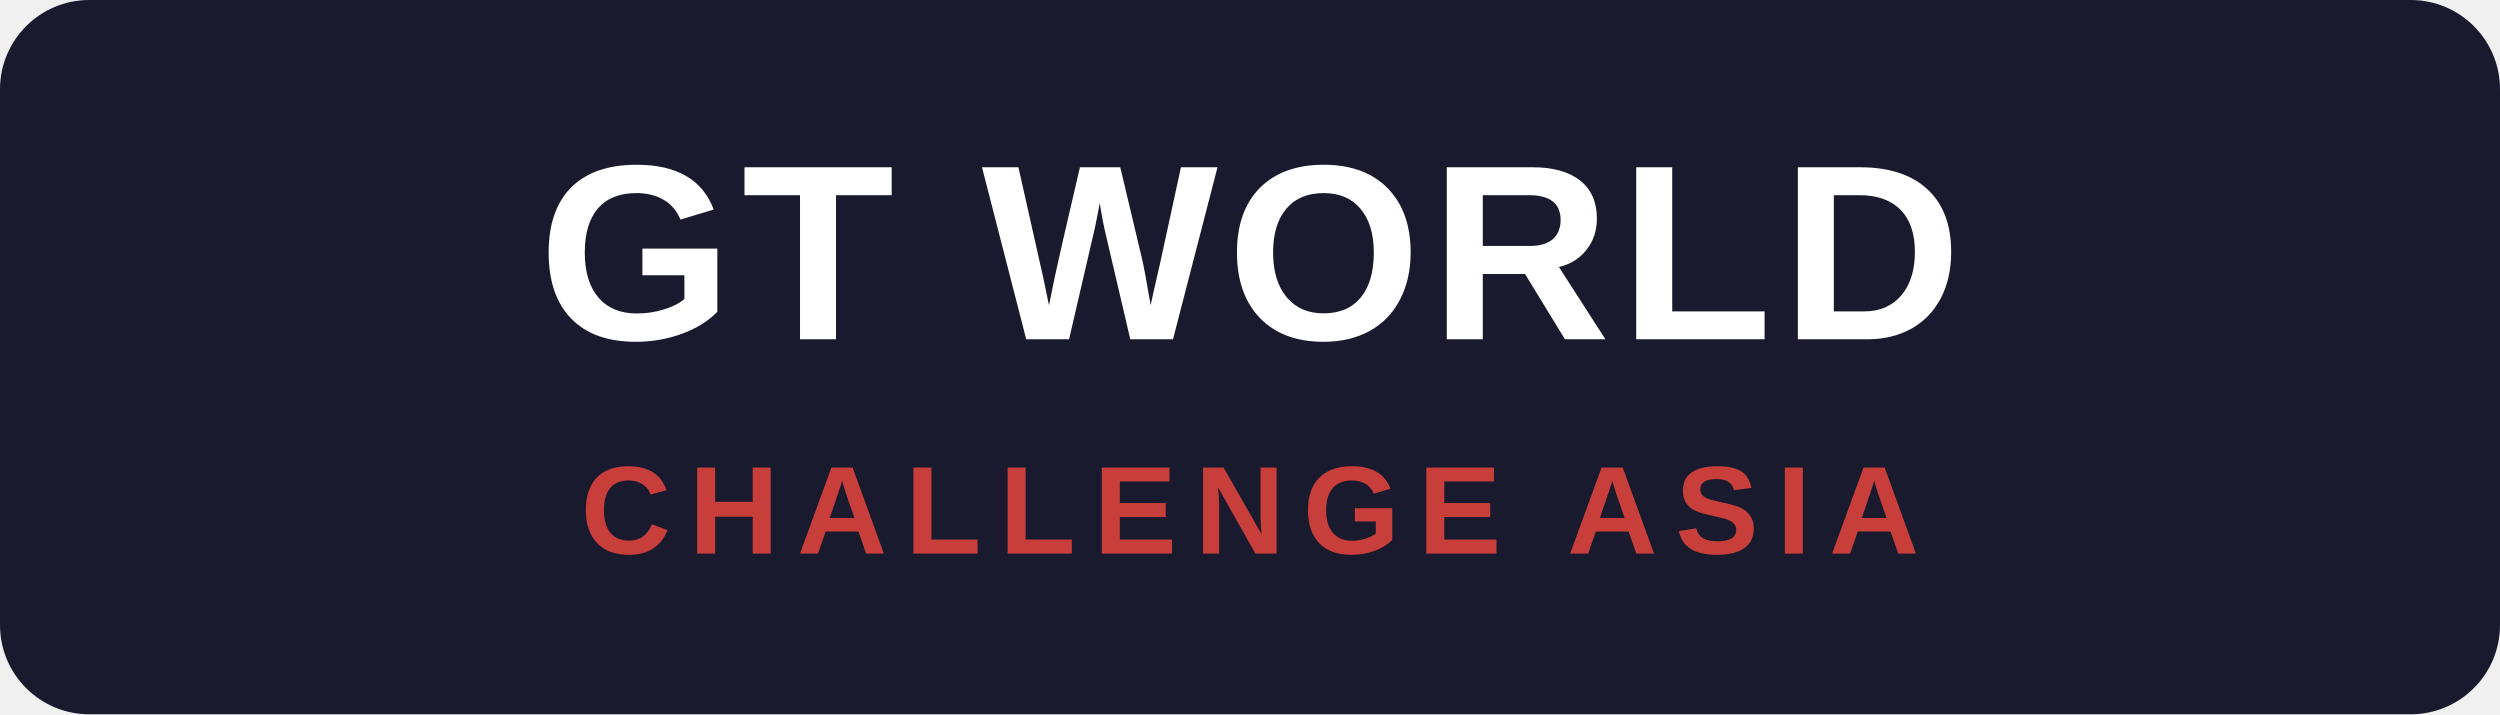
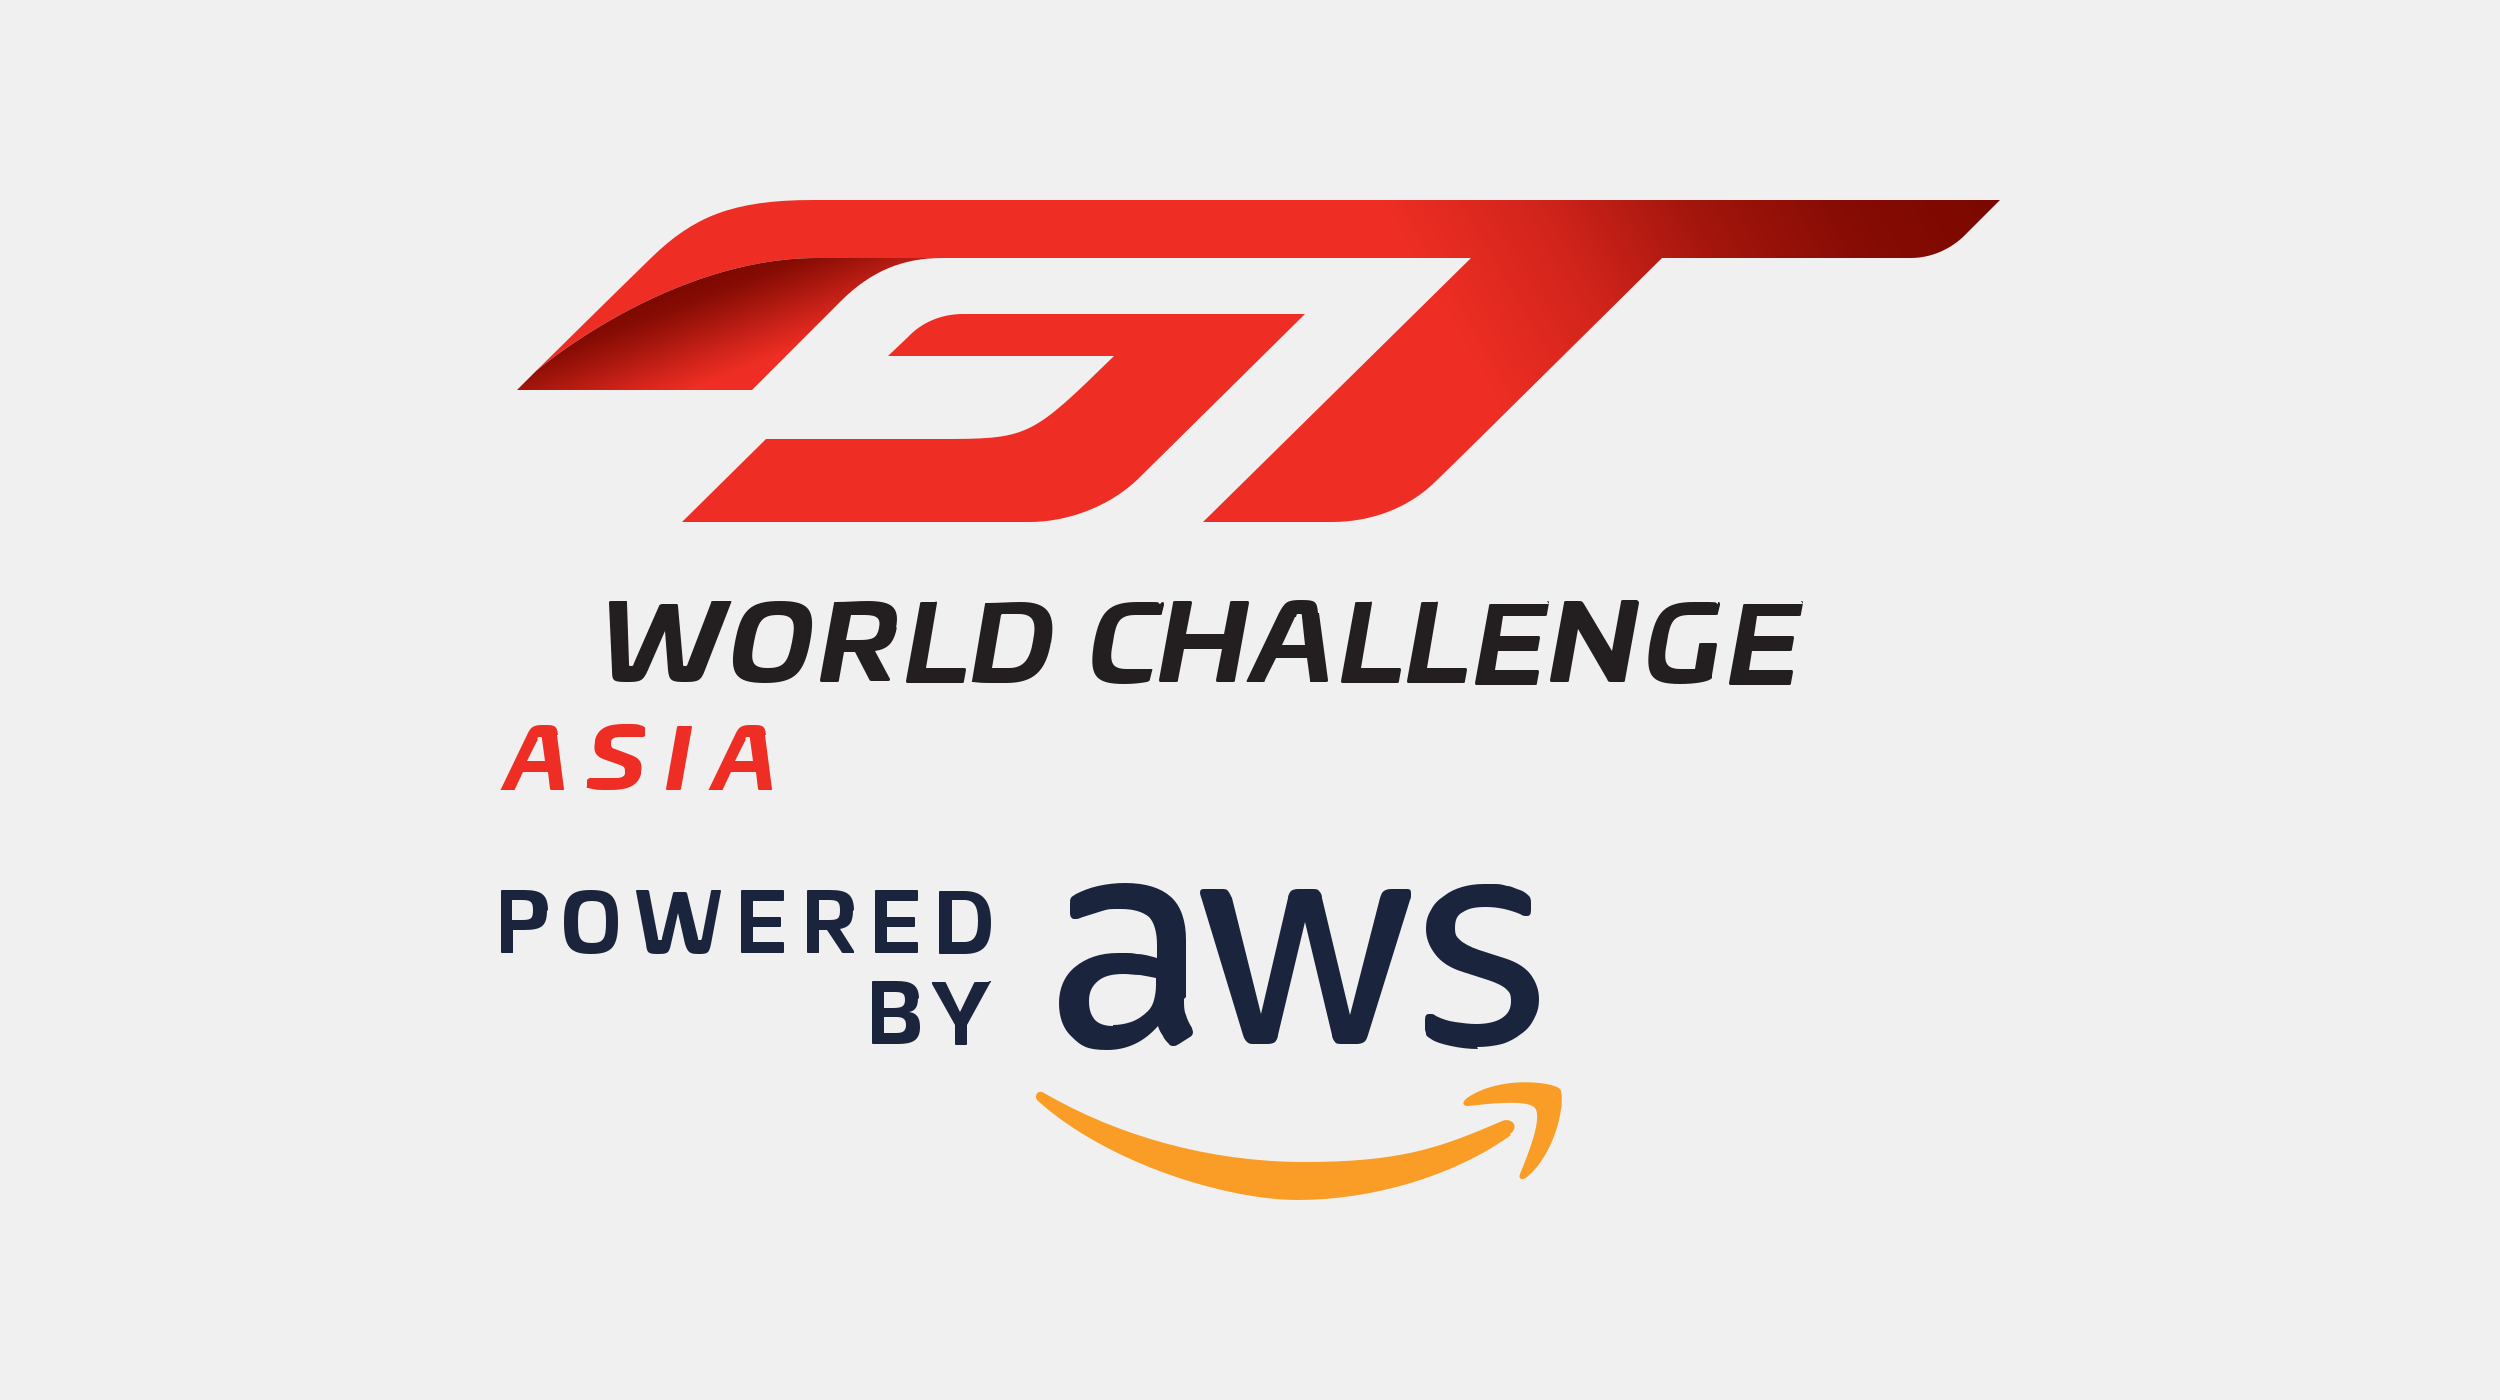
- <svg xmlns="http://www.w3.org/2000/svg" viewBox="0 0 280 80">
-   <rect width="280" height="80" rx="10" fill="#1a1a2e" />
-   <text x="140" y="38" text-anchor="middle" font-family="'Arial Black', 'Helvetica Neue', Arial, sans-serif" font-weight="900" font-size="28" fill="#fff" letter-spacing="1">GT WORLD</text>
-   <text x="140" y="62" text-anchor="middle" font-family="'Helvetica Neue', Arial, sans-serif" font-weight="700" font-size="14" fill="#C73E3A" letter-spacing="2">CHALLENGE ASIA</text>
+ <svg xmlns="http://www.w3.org/2000/svg" id="Layer_1" version="1.1" viewBox="0 0 250 140">
+   <defs>
+     <style>
+       .st0 {
+         fill: #231f20;
+       }
+ 
+       .st1 {
+         fill: url(#linear-gradient1);
+       }
+ 
+       .st2 {
+         fill: #f99d27;
+         fill-rule: evenodd;
+       }
+ 
+       .st3 {
+         fill: #1b243d;
+       }
+ 
+       .st4 {
+         fill: #ee2e24;
+       }
+ 
+       .st5 {
+         fill: url(#linear-gradient);
+       }
+     </style>
+     <linearGradient id="linear-gradient" x1="67.4" y1="61" x2="184.7" y2="-6.7" gradientUnits="userSpaceOnUse">
+       <stop offset=".6" stop-color="#ee2e24" />
+       <stop offset=".7" stop-color="#d2241b" />
+       <stop offset=".8" stop-color="#a2150c" />
+       <stop offset=".9" stop-color="#850b03" />
+       <stop offset="1" stop-color="#7a0800" />
+     </linearGradient>
+     <linearGradient id="linear-gradient1" x1="74.6" y1="36.8" x2="70.4" y2="25.8" gradientUnits="userSpaceOnUse">
+       <stop offset="0" stop-color="#ee2e24" />
+       <stop offset=".2" stop-color="#d2241b" />
+       <stop offset=".5" stop-color="#a2150c" />
+       <stop offset=".7" stop-color="#850b03" />
+       <stop offset=".9" stop-color="#7a0800" />
+       <stop offset="1" stop-color="#7a0800" />
+     </linearGradient>
+   </defs>
+   <g>
+     <g id="GT">
+       <g>
+         <path class="st5" d="M81.3,20c-8.1,0-12,1.7-16.2,5.8-3.3,3.2-11.5,11.3-11.5,11.3h0s0,0,0,0c0,0,13.2-11.3,28.1-11.3h65.4l-26.8,26.4h12.9c3.9,0,7.7-1.4,10.4-4.1,2-1.9,22.6-22.3,22.6-22.3h24.9c1.9,0,3.8-.8,5.2-2.1l3.7-3.7h-118.8Z" />
+         <path class="st4" d="M130.5,31.4h-34.2c-2.1,0-4.1.8-5.5,2.3l-2,1.9h22.6c-8.4,8.2-8.5,8.3-17.6,8.3h-17.2l-8.4,8.3h34.8c3.5,0,7.8-1.4,10.8-4.3l16.8-16.6Z" />
+       </g>
+       <path class="st1" d="M84.1,30.1c3-3,6.2-4.3,10.1-4.3h-12.5c-14.9,0-28.1,11.3-28.1,11.3l-1.9,1.9h23.5s5.5-5.5,8.9-8.9Z" />
+     </g>
+     <g id="World_Challenge">
+       <path class="st0" d="M73,60.1c.1,0,.2,0,.1.2l-2.6,6.7c-.4,1.1-.7,1.2-2,1.2s-1.6-.1-1.7-1.2l-.3-3.9-1.7,3.9c-.5,1.1-.7,1.2-2.1,1.2s-1.5-.1-1.5-1.2l-.3-6.7c0-.1,0-.2.2-.2h1.5c.1,0,.1,0,.1.2l.2,6c0,.3,0,.3.2.3s.2,0,.3-.3l2.5-5.7c0-.1.2-.2.3-.2h1.4c.1,0,.2,0,.2.2l.5,5.7c0,.3,0,.3.2.3s.2,0,.3-.3l2.3-6c0-.1,0-.2.2-.2h1.5Z" />
+       <path class="st0" d="M81,64.2c-.6,3.1-1.5,4.1-4.5,4.1s-3.6-.9-3-4.1c.6-3.2,1.5-4.1,4.5-4.1s3.6.9,3,4.1ZM75.4,64.2c-.4,2-.2,2.6,1.4,2.6s2-.6,2.4-2.6c.4-2,.2-2.7-1.4-2.7s-2,.6-2.4,2.7Z" />
+       <path class="st0" d="M89.7,62.7c-.3,1.6-.9,2.2-2.2,2.4l1.5,2.8c0,.1,0,.2-.2.2h-1.5c-.3,0-.3,0-.4-.2l-1.4-2.7h-1.1l-.5,2.8c0,.1,0,.2-.2.2h-1.5c-.1,0-.2,0-.2-.2l1.4-7.7c0-.1,0-.1.2-.1,1.1,0,2.2-.1,3.1-.1,2.5,0,3.3.6,2.9,2.7ZM85.1,61.5l-.5,2.5h1.3c1.4,0,1.8-.2,2-1.2.2-1-.2-1.3-1.5-1.3h-1.3Z" />
+       <path class="st0" d="M93.5,60.1c.1,0,.2,0,.2.2l-1.1,6.5h3.8c.1,0,.2,0,.2.2l-.2,1.1c0,.1,0,.2-.2.2h-5.4c-.1,0-.2,0-.2-.2l1.4-7.7c0-.1,0-.2.2-.2h1.5Z" />
+       <path class="st0" d="M105.1,64.2c-.5,2.9-1.7,4.1-4.5,4.1s-2.3,0-3.3-.1c-.1,0-.2,0-.1-.1l1.3-7.7c0-.1,0-.1.2-.1,1.1,0,2.3-.1,3.4-.1,2.7,0,3.5,1.2,3,4.1ZM100.1,61.5l-.9,5.3h1.7c1.4,0,2.1-.8,2.4-2.7.4-2,0-2.7-1.5-2.7h-1.6Z" />
+       <path class="st0" d="M116.2,60.2c.2,0,.2.1.2.3l-.2.8c0,.1,0,.2-.2.2h-2.4c-1.6,0-2,.6-2.3,2.7-.4,2-.2,2.7,1.4,2.7h2.4c.1,0,.2,0,.1.2l-.2.8c0,.2-.1.2-.3.3-.6.1-1.3.2-2.3.2-3,0-3.5-.9-3-4.1.6-3.2,1.5-4.1,4.4-4.1s1.7,0,2.2.2Z" />
+       <path class="st0" d="M124.7,60.1c.1,0,.2,0,.2.2l-1.4,7.7c0,.1,0,.2-.2.2h-1.5c-.1,0-.2,0-.2-.2l.6-3.1h-3.8l-.6,3.1c0,.1,0,.2-.2.2h-1.5c-.1,0-.2,0-.2-.2l1.4-7.7c0-.1,0-.2.2-.2h1.5c.1,0,.2,0,.2.2l-.6,3.1h3.8l.6-3.1c0-.1,0-.2.2-.2h1.5Z" />
+       <path class="st0" d="M131.9,61.3l.9,6.7c0,.1,0,.2-.2.2h-1.5c-.1,0-.1,0-.1-.2l-.3-2.2h-3.1l-1.1,2.2c0,.1,0,.2-.2.2h-1.5c-.1,0-.2,0-.1-.2l3.2-6.7c.6-1.1.8-1.3,2.2-1.3s1.6.1,1.7,1.3ZM129.5,61.7l-1.3,2.8h2.3l-.3-2.8c0-.3,0-.3-.3-.3s-.2,0-.3.3Z" />
+       <path class="st0" d="M137,60.1c.1,0,.2,0,.2.2l-1.1,6.5h3.8c.1,0,.2,0,.2.2l-.2,1.1c0,.1,0,.2-.2.2h-5.4c-.1,0-.2,0-.2-.2l1.4-7.7c0-.1,0-.2.2-.2h1.5Z" />
+       <path class="st0" d="M143.6,60.1c.1,0,.2,0,.2.2l-1.1,6.5h3.8c.1,0,.2,0,.2.2l-.2,1.1c0,.1,0,.2-.2.2h-5.4c-.1,0-.2,0-.2-.2l1.4-7.7c0-.1,0-.2.2-.2h1.5Z" />
+       <path class="st0" d="M154.7,60.1c.1,0,.2,0,.2.2l-.2,1.1c0,.1,0,.2-.2.2h-4.2l-.3,2h3.8c.1,0,.2,0,.2.2l-.2,1.1c0,.1,0,.2-.2.2h-3.8l-.3,1.9h4.2c.1,0,.2,0,.2.2l-.2,1.1c0,.1,0,.2-.2.2h-5.8c-.1,0-.2,0-.2-.2l1.4-7.7c0-.1,0-.2.2-.2h5.8Z" />
+       <path class="st0" d="M163.7,60.1c.1,0,.2,0,.2.2l-1.4,7.7c0,.1,0,.2-.2.2h-1.1c-.3,0-.4,0-.5-.3l-2.9-5-.9,5.1c0,.1,0,.2-.2.2h-1.5c-.1,0-.2,0-.2-.2l1.4-7.7c0-.1,0-.2.2-.2h1.1c.5,0,.5,0,.7.3l2.8,4.7.9-4.9c0-.1,0-.2.2-.2h1.5Z" />
+       <path class="st0" d="M171.8,60.2c.2,0,.2.1.2.3l-.2.8c0,.1,0,.2-.2.2h-2.6c-1.6,0-2,.6-2.3,2.7-.4,2-.2,2.7,1.4,2.7h1.4l.4-2.4c0-.1,0-.2.2-.2h1.4c.1,0,.2,0,.2.2l-.5,3c0,.2,0,.2,0,.3-.3.4-1.8.6-3.2.6-3,0-3.5-.9-3-4.1.6-3.2,1.5-4.1,4.4-4.1s1.9,0,2.4.2Z" />
+       <path class="st0" d="M180.1,60.1c.1,0,.2,0,.2.2l-.2,1.1c0,.1,0,.2-.2.2h-4.2l-.3,2h3.8c.1,0,.2,0,.2.2l-.2,1.1c0,.1,0,.2-.2.2h-3.8l-.3,1.9h4.2c.1,0,.2,0,.2.2l-.2,1.1c0,.1,0,.2-.2.2h-5.8c-.1,0-.2,0-.2-.2l1.4-7.7c0-.1,0-.2.2-.2h5.8Z" />
+     </g>
+   </g>
+   <g>
+     <g>
+       <path class="st3" d="M118.4,99.9c0,.7,0,1.2.2,1.6.1.4.3.8.6,1.3,0,.1.1.3.1.4,0,.2-.1.4-.3.5l-1.1.7c-.2.1-.3.2-.5.2s-.4,0-.5-.2c-.2-.2-.5-.5-.6-.8-.2-.3-.4-.6-.5-1-1.4,1.6-3.1,2.4-5.1,2.4s-2.6-.4-3.5-1.3c-.9-.8-1.3-2-1.3-3.4s.5-2.7,1.6-3.6c1.1-.9,2.5-1.4,4.3-1.4s1.2,0,1.9.1c.6,0,1.3.2,2,.4v-1.3c0-1.3-.3-2.3-.8-2.8-.6-.5-1.5-.8-2.8-.8s-1.2,0-1.9.2c-.6.2-1.3.4-1.9.6-.3.1-.5.2-.6.2-.1,0-.2,0-.3,0-.2,0-.4-.2-.4-.6v-.9c0-.3,0-.5.1-.6,0-.1.2-.2.5-.4.6-.3,1.3-.6,2.2-.8.9-.2,1.8-.3,2.7-.3,2.1,0,3.6.5,4.6,1.4,1,.9,1.5,2.4,1.5,4.3v5.7ZM111.3,102.5c.6,0,1.2-.1,1.8-.3.6-.2,1.2-.6,1.7-1.1.3-.3.5-.7.6-1.1.1-.4.2-.9.2-1.5v-.7c-.5-.1-1-.2-1.6-.3-.6,0-1.1-.1-1.6-.1-1.2,0-2,.2-2.6.7-.6.5-.9,1.1-.9,2s.2,1.4.6,1.9c.4.4,1,.6,1.8.6ZM125.4,104.4c-.3,0-.5,0-.7-.2-.1-.1-.3-.3-.4-.7l-4.1-13.5c-.1-.3-.2-.6-.2-.7,0-.3.1-.4.4-.4h1.7c.3,0,.6,0,.7.2.1.1.2.3.4.7l2.9,11.6,2.7-11.6c0-.3.2-.6.3-.7.1-.1.4-.2.7-.2h1.4c.3,0,.6,0,.7.2.1.1.3.3.3.7l2.8,11.7,3-11.7c.1-.3.2-.6.4-.7.1-.1.4-.2.7-.2h1.6c.3,0,.4.1.4.4s0,.2,0,.3c0,.1,0,.2-.1.4l-4.2,13.5c-.1.3-.2.6-.4.7-.1.1-.4.2-.7.2h-1.5c-.3,0-.6,0-.7-.2-.1-.1-.3-.4-.3-.7l-2.7-11.3-2.7,11.3c0,.3-.2.6-.3.7-.1.1-.4.2-.7.2h-1.5ZM147.8,104.9c-.9,0-1.8-.1-2.7-.3-.9-.2-1.6-.4-2-.7-.3-.2-.5-.3-.5-.5,0-.2-.1-.3-.1-.5v-.9c0-.4.1-.6.4-.6s.2,0,.3,0c.1,0,.3.1.4.2.6.3,1.2.5,1.9.6.7.1,1.4.2,2.1.2,1.1,0,2-.2,2.6-.6.6-.4.9-.9.9-1.7s-.2-.9-.5-1.2c-.3-.3-.9-.6-1.8-.9l-2.5-.8c-1.3-.4-2.2-1-2.8-1.8-.6-.8-.9-1.6-.9-2.5s.2-1.4.5-1.9c.3-.6.7-1,1.3-1.4.5-.4,1.1-.7,1.8-.9.7-.2,1.4-.3,2.2-.3s.8,0,1.2,0c.4,0,.8.1,1.1.2.4,0,.7.2,1,.3.3.1.6.2.7.3.2.1.4.3.5.4.1.1.2.3.2.6v.8c0,.4-.1.6-.4.6s-.4,0-.7-.2c-1-.4-2.1-.7-3.4-.7s-1.8.2-2.3.5c-.6.3-.8.8-.8,1.6s.2.9.5,1.2c.3.3,1,.7,1.9,1l2.5.8c1.3.4,2.2,1,2.7,1.7.5.7.8,1.5.8,2.4s-.2,1.4-.5,2c-.3.6-.7,1.1-1.3,1.5-.5.4-1.2.8-1.9,1-.8.2-1.6.3-2.5.3Z" />
+       <g>
+         <path class="st2" d="M151.1,113.5c-5.8,4.2-14.1,6.5-21.3,6.5s-19.1-3.7-26-9.9c-.5-.5,0-1.2.6-.8,7.4,4.3,16.6,6.9,26,6.9s13.4-1.3,19.8-4.1c1-.4,1.8.6.8,1.3Z" />
+         <path class="st2" d="M153.5,110.8c-.7-.9-4.9-.4-6.7-.2-.6,0-.6-.4-.1-.8,3.3-2.3,8.7-1.6,9.3-.9.6.8-.2,6.2-3.3,8.8-.5.4-.9.2-.7-.3.7-1.7,2.3-5.6,1.5-6.6Z" />
+       </g>
+     </g>
+     <g>
+       <path class="st3" d="M54.7,91c0,1.7-.6,2-2.4,2h-1v2.2c0,.1,0,.1-.1.1h-1c0,0-.1,0-.1-.1v-6.1c0,0,0-.1.1-.1.7,0,1.5,0,2.2,0,1.8,0,2.4.5,2.4,2.1ZM51.2,90v2h.9c1,0,1.2-.1,1.2-1s-.3-1-1.2-1h-.9Z" />
+       <path class="st3" d="M61.8,92.2c0,2.5-.6,3.2-2.7,3.2s-2.7-.7-2.7-3.2.6-3.2,2.7-3.2,2.7.7,2.7,3.2ZM57.8,92.2c0,1.6.2,2.1,1.4,2.1s1.4-.5,1.4-2.1-.2-2.1-1.4-2.1-1.4.5-1.4,2.1Z" />
+       <path class="st3" d="M72,89c0,0,.1,0,.1.1l-1,5.3c-.2.9-.3,1-1.2,1s-1.1-.1-1.4-1l-.7-3.1-.7,3.1c-.2.9-.3,1-1.3,1s-1.1-.1-1.2-1l-1-5.3c0,0,0-.1.1-.1h1.1c0,0,0,0,.1.1l.9,4.7c0,.2,0,.2.2.2s.2,0,.2-.2l1.1-4.5c0,0,0-.1.2-.1h1c0,0,.1,0,.2.1l1.1,4.5c0,.2,0,.2.2.2s.1,0,.2-.2l.9-4.7c0,0,0-.1.1-.1h1.1Z" />
+       <path class="st3" d="M78.3,89c0,0,.1,0,.1.1v.9c0,0,0,.1-.1.1h-3v1.6h2.7c0,0,.1,0,.1.1v.8c0,0,0,.1-.1.1h-2.7v1.5h3c0,0,.1,0,.1.1v.9c0,0,0,.1-.1.1h-4.1c0,0-.1,0-.1-.1v-6.1c0,0,0-.1.1-.1h4.1Z" />
+       <path class="st3" d="M85.3,91c0,1.2-.3,1.7-1.3,1.9l1.4,2.2c0,0,0,.2,0,.2h-1c-.2,0-.2,0-.3-.2l-1.4-2.1h-.8v2.2c0,.1,0,.1-.1.1h-1c0,0-.1,0-.1-.1v-6.1c0,0,0-.1.1-.1.7,0,1.5,0,2.2,0,1.8,0,2.4.5,2.4,2.1ZM81.9,90v2h.9c1,0,1.2-.1,1.2-1s-.3-1-1.2-1h-.9Z" />
+       <path class="st3" d="M91.7,89c0,0,.1,0,.1.1v.9c0,0,0,.1-.1.1h-3v1.6h2.7c0,0,.1,0,.1.1v.8c0,0,0,.1-.1.1h-2.7v1.5h3c0,0,.1,0,.1.1v.9c0,0,0,.1-.1.1h-4.1c0,0-.1,0-.1-.1v-6.1c0,0,0-.1.1-.1h4.1Z" />
+       <path class="st3" d="M99.1,92.2c0,2.3-.7,3.2-2.7,3.2s-1.7,0-2.4,0c0,0-.1,0-.1-.1v-6.1c0,0,0-.1.1-.1.7,0,1.6,0,2.4,0,1.9,0,2.7,1,2.7,3.2ZM95.2,90v4.2h1.2c1,0,1.4-.6,1.4-2.1s-.4-2.1-1.4-2.1h-1.2Z" />
+       <path class="st3" d="M91.8,99.8c0,.9-.3,1.3-.9,1.4h0c.8.1,1.1.6,1.1,1.5,0,1.3-.7,1.7-2.2,1.7s-1.8,0-2.5,0c0,0-.1,0-.1-.1v-6.1c0,0,0-.1.1-.1.7,0,1.6,0,2.3,0,1.6,0,2.3.4,2.3,1.8ZM88.4,99.2v1.6h.8c.9,0,1.3-.1,1.3-.8s-.3-.8-1.1-.8h-1ZM88.4,101.7v1.6h1.2c.7,0,1-.2,1-.8s-.3-.8-1-.8h-1.2Z" />
+       <path class="st3" d="M99,98.1c.1,0,.2,0,0,.2l-2.3,4.2v1.9c0,0,0,.1-.1.1h-1c0,0-.1,0-.1-.1v-1.9l-2.3-4.1c0-.1,0-.2,0-.2h1.2c.1,0,.2,0,.2.1l1.4,2.9,1.4-2.9c0,0,0-.1.2-.1h1.2Z" />
+     </g>
+   </g>
+   <g id="ASIA">
+     <path class="st4" d="M55.7,73.5l.7,5.4c0,.1,0,.1-.1.1h-1.2c0,0,0,0-.1-.1l-.2-1.7h-2.5l-.8,1.7c0,.1,0,.1-.2.1h-1.2c-.1,0-.1,0,0-.1l2.6-5.4c.4-.9.7-1,1.7-1s1.3,0,1.4,1ZM53.8,73.9l-1.1,2.2h1.8l-.3-2.2c0-.2,0-.2-.2-.2s-.2,0-.3.2Z" />
+     <path class="st4" d="M64.4,72.7c.1,0,.1,0,.1.2v.7c-.1.1-.2.1-.3.1h-2.2c-.6,0-.9.2-.9.5h0c0,.4,0,.6.4.7l1.6.6c.8.3,1.2.7,1,1.7v.2c-.3,1.2-1.4,1.6-3,1.6s-1.4,0-2.3-.2c-.1,0-.2,0-.1-.2v-.6c.1-.1.2-.2.3-.2h2.6c.6,0,.9-.2.9-.5h0c0-.5,0-.6-.5-.8l-1.7-.6c-.7-.3-1-.7-.8-1.7v-.2c.3-1.2,1.3-1.6,2.9-1.6s1.2,0,1.9.2Z" />
+     <path class="st4" d="M69.1,72.6c0,0,.1,0,.1.1l-1.1,6.2c0,0,0,.1-.2.1h-1.2c0,0-.1,0-.1-.1l1.1-6.2c0,0,0-.1.2-.1h1.2Z" />
+     <path class="st4" d="M76.5,73.5l.7,5.4c0,.1,0,.1-.1.1h-1.2c0,0,0,0-.1-.1l-.2-1.7h-2.5l-.8,1.7c0,.1,0,.1-.2.1h-1.2c-.1,0-.1,0,0-.1l2.6-5.4c.4-.9.7-1,1.7-1s1.3,0,1.4,1ZM74.6,73.9l-1.1,2.2h1.8l-.3-2.2c0-.2,0-.2-.2-.2s-.2,0-.3.2Z" />
+   </g>
</svg>
